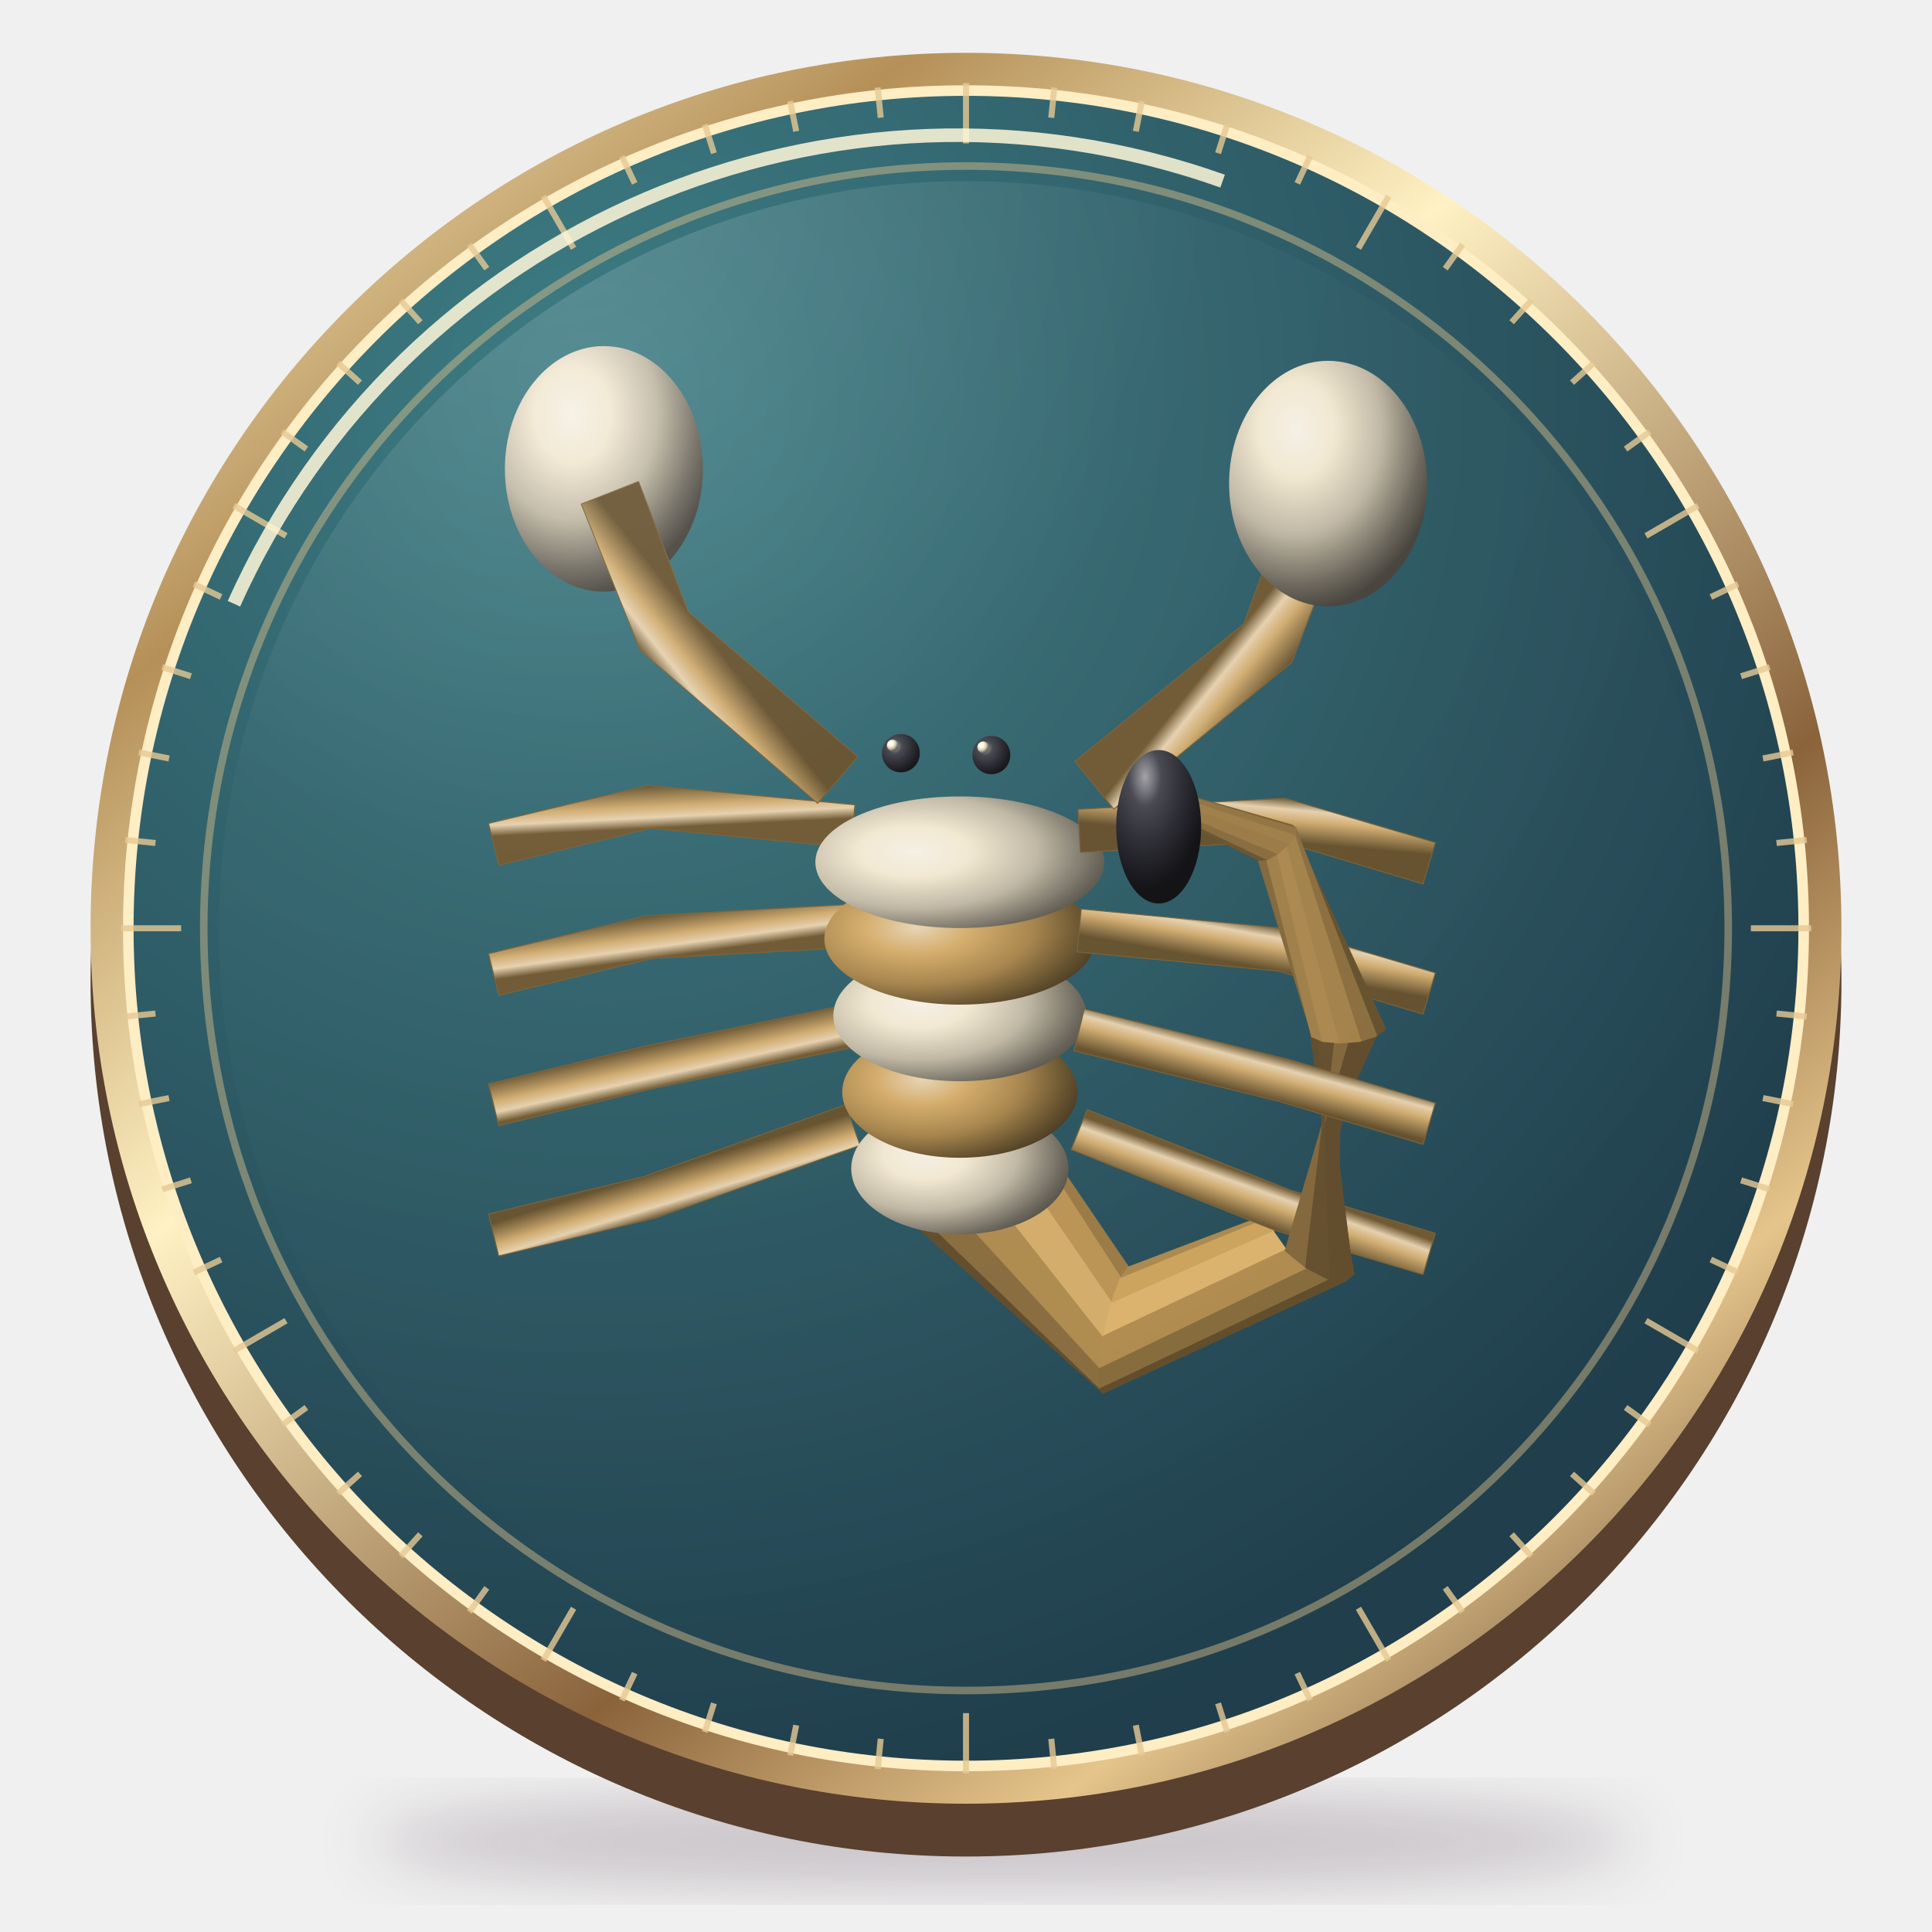
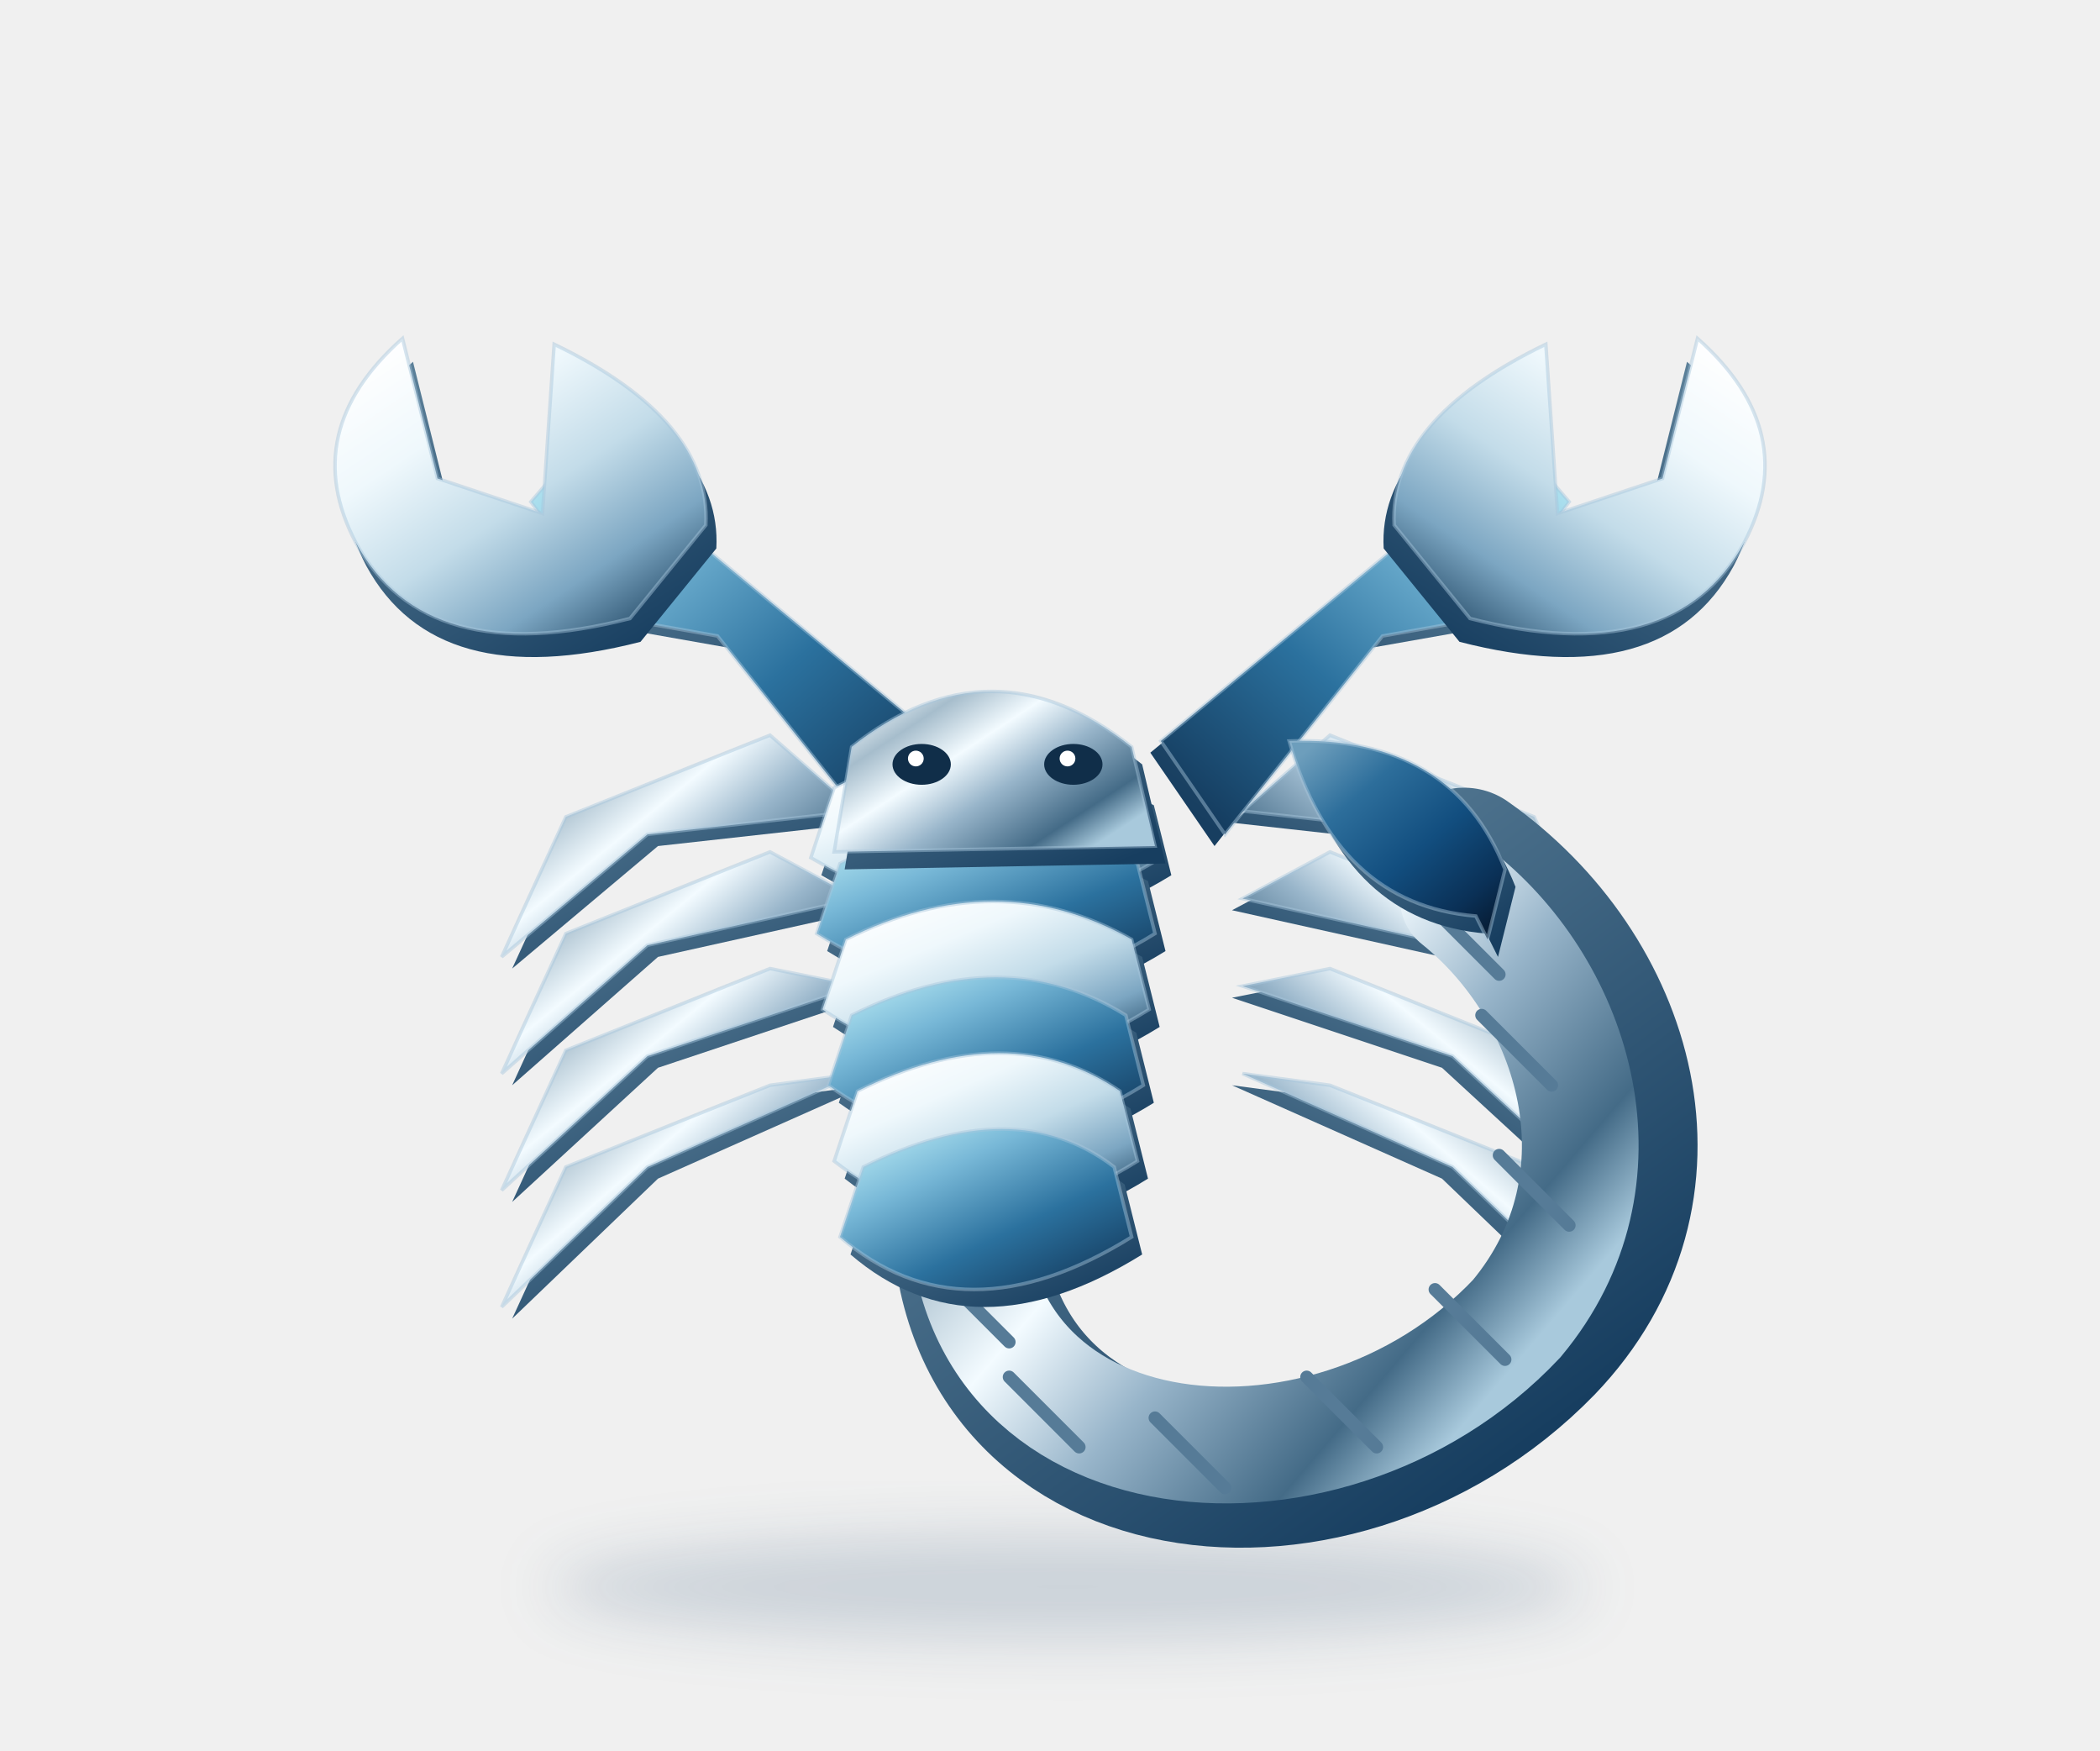
- <svg xmlns="http://www.w3.org/2000/svg" viewBox="0 0 256 256">
+ <svg xmlns="http://www.w3.org/2000/svg" viewBox="0 0 360 300" data-zodiac="skorpioni" data-art-version="fi-porcelain-1">
  <defs>
-     <linearGradient id="sculpt-skorpions-metal" x1=".1" y1="0" x2=".9" y2="1">
-       <stop stop-color="#f8e9bb" />
-       <stop offset=".18" stop-color="#b59058" />
-       <stop offset=".38" stop-color="#fff1c3" />
-       <stop offset=".67" stop-color="#8a633b" />
-       <stop offset=".83" stop-color="#e5c58b" />
-       <stop offset="1" stop-color="#5a402f" />
+     <linearGradient id="fi-skorpioni-ice" x1="12%" y1="4%" x2="86%" y2="92%">
+       <stop stop-color="#ffffff" />
+       <stop offset=".28" stop-color="#eff8fc" />
+       <stop offset=".56" stop-color="#c3dce9" />
+       <stop offset=".82" stop-color="#7ca6c2" />
+       <stop offset="1" stop-color="#365d7a" />
    </linearGradient>
-     <radialGradient id="sculpt-skorpions-face" cx=".28" cy=".18" r=".85">
-       <stop stop-color="#3d7c83" />
-       <stop offset="1" stop-color="#203e4c" />
-     </radialGradient>
-     <radialGradient id="sculpt-skorpions-glass" cx=".22" cy="0" r="1">
-       <stop stop-color="#fff" stop-opacity=".16" />
-       <stop offset=".45" stop-color="#fff" stop-opacity=".025" />
-       <stop offset="1" stop-color="#fff" stop-opacity="0" />
-     </radialGradient>
-     <filter id="sculpt-skorpions-blur">
-       <feGaussianBlur stdDeviation="4" />
+     <linearGradient id="fi-skorpioni-silver" x1="3%" y1="14%" x2="92%" y2="82%">
+       <stop stop-color="#f6fcff" />
+       <stop offset=".19" stop-color="#a6bdcc" />
+       <stop offset=".39" stop-color="#f3fbff" />
+       <stop offset=".60" stop-color="#98b5ca" />
+       <stop offset=".86" stop-color="#446b87" />
+       <stop offset="1" stop-color="#a8c9dc" />
+     </linearGradient>
+     <linearGradient id="fi-skorpioni-navy" x1="8%" y1="5%" x2="91%" y2="94%">
+       <stop stop-color="#6d9ebc" />
+       <stop offset=".27" stop-color="#2d6e9b" />
+       <stop offset=".59" stop-color="#124e7f" />
+       <stop offset=".87" stop-color="#0a3056" />
+       <stop offset="1" stop-color="#071f39" />
+     </linearGradient>
+     <linearGradient id="fi-skorpioni-blue" x1="8%" y1="0" x2="90%" y2="94%">
+       <stop stop-color="#bdedf6" />
+       <stop offset=".30" stop-color="#78b8d7" />
+       <stop offset=".65" stop-color="#2b719e" />
+       <stop offset="1" stop-color="#153d60" />
+     </linearGradient>
+     <linearGradient id="fi-skorpioni-water" x1="0" y1="0" x2="1" y2="1">
+       <stop stop-color="#d7f7ff" />
+       <stop offset=".42" stop-color="#8ccce5" />
+       <stop offset="1" stop-color="#216ba0" />
+     </linearGradient>
+     <linearGradient id="fi-skorpioni-frost">
+       <stop stop-color="#a5c6d9" stop-opacity="0" />
+       <stop offset="1" stop-color="#446e8d" stop-opacity=".50" />
+     </linearGradient>
+     <linearGradient id="fi-skorpioni-edge" x2=".8" y2="1">
+       <stop stop-color="#63879f" />
+       <stop offset="1" stop-color="#173e60" />
+     </linearGradient>
+     <filter id="fi-skorpioni-shadow" x="-35%" y="-50%" width="180%" height="230%">
+       <feGaussianBlur stdDeviation="5" />
    </filter>
  </defs>
-   <ellipse cx="133" cy="244" rx="84" ry="7" fill="#493345" opacity=".22" filter="url(#sculpt-skorpions-blur)" />
-   <circle cx="128" cy="130" r="116" fill="#59402f" />
-   <circle cx="128" cy="123" r="116" fill="url(#sculpt-skorpions-metal)" />
-   <circle cx="128" cy="123" r="111" fill="url(#sculpt-skorpions-face)" stroke="#ffedc4" stroke-width="1.4" />
-   <circle cx="128" cy="123" r="101" fill="none" stroke="#dfc18c" stroke-opacity=".45" />
-   <g fill="none" stroke="#e6c994" stroke-width=".8" opacity=".8">
-     <path d="M128.0 19.0L128.0 11.0" />
-     <path d="M139.3 15.6L139.7 11.6" />
-     <path d="M150.5 17.4L151.3 13.4" />
-     <path d="M161.4 20.3L162.6 16.5" />
-     <path d="M171.9 24.3L173.6 20.7" />
-     <path d="M180.0 32.9L184.0 26.0" />
-     <path d="M191.5 35.6L193.8 32.4" />
-     <path d="M200.3 42.7L202.9 39.8" />
-     <path d="M208.3 50.7L211.2 48.1" />
-     <path d="M215.4 59.5L218.6 57.2" />
-     <path d="M218.1 71.0L225.0 67.0" />
-     <path d="M226.7 79.1L230.3 77.4" />
-     <path d="M230.7 89.6L234.5 88.4" />
-     <path d="M233.6 100.5L237.6 99.7" />
-     <path d="M235.4 111.7L239.4 111.3" />
-     <path d="M232.0 123.0L240.0 123.0" />
-     <path d="M235.4 134.3L239.4 134.7" />
-     <path d="M233.6 145.5L237.6 146.3" />
-     <path d="M230.7 156.4L234.5 157.6" />
-     <path d="M226.7 166.9L230.3 168.6" />
-     <path d="M218.1 175.0L225.0 179.0" />
-     <path d="M215.4 186.5L218.6 188.8" />
-     <path d="M208.3 195.3L211.2 197.9" />
-     <path d="M200.3 203.3L202.9 206.2" />
-     <path d="M191.5 210.4L193.8 213.6" />
-     <path d="M180.0 213.1L184.0 220.0" />
-     <path d="M171.9 221.7L173.6 225.3" />
-     <path d="M161.4 225.7L162.6 229.5" />
-     <path d="M150.5 228.6L151.3 232.6" />
-     <path d="M139.3 230.4L139.7 234.4" />
-     <path d="M128.0 227.0L128.0 235.0" />
-     <path d="M116.7 230.4L116.3 234.4" />
-     <path d="M105.5 228.6L104.7 232.6" />
-     <path d="M94.6 225.7L93.4 229.5" />
-     <path d="M84.1 221.7L82.4 225.3" />
-     <path d="M76.0 213.1L72.0 220.0" />
-     <path d="M64.5 210.4L62.2 213.6" />
-     <path d="M55.7 203.3L53.1 206.2" />
-     <path d="M47.7 195.3L44.8 197.9" />
-     <path d="M40.6 186.5L37.4 188.8" />
-     <path d="M37.9 175.0L31.0 179.0" />
-     <path d="M29.3 166.9L25.7 168.6" />
-     <path d="M25.3 156.4L21.5 157.6" />
-     <path d="M22.4 145.5L18.4 146.3" />
-     <path d="M20.6 134.3L16.6 134.7" />
-     <path d="M24.0 123.0L16.0 123.0" />
-     <path d="M20.6 111.7L16.6 111.3" />
-     <path d="M22.4 100.5L18.4 99.7" />
-     <path d="M25.3 89.6L21.5 88.4" />
-     <path d="M29.3 79.1L25.7 77.4" />
-     <path d="M37.9 71.0L31.0 67.0" />
-     <path d="M40.6 59.5L37.4 57.2" />
-     <path d="M47.7 50.7L44.8 48.1" />
-     <path d="M55.7 42.7L53.1 39.8" />
-     <path d="M64.5 35.6L62.2 32.4" />
-     <path d="M76.0 32.9L72.0 26.0" />
-     <path d="M84.1 24.3L82.4 20.7" />
-     <path d="M94.6 20.3L93.4 16.5" />
-     <path d="M105.5 17.4L104.7 13.4" />
-     <path d="M116.7 15.6L116.3 11.6" />
+   <ellipse cx="183" cy="272" rx="89" ry="9" fill="#254e72" opacity=".18" filter="url(#fi-skorpioni-shadow)" />
+   <g>
+     <g>
+       <g>
+         <path d="M147 139l-36 4-25 21 11-24 35-14Z" fill="url(#fi-skorpioni-edge)" transform="translate(1.8 2)" />
+         <path d="M147 139l-36 4-25 21 11-24 35-14Z" fill="url(#fi-skorpioni-silver)" stroke="#a8c6dc" stroke-opacity=".45" stroke-width=".6" />
+       </g>
+       <g>
+         <path d="M147 154l-36 8-25 22 11-24 35-14Z" fill="url(#fi-skorpioni-edge)" transform="translate(1.8 2)" />
+         <path d="M147 154l-36 8-25 22 11-24 35-14Z" fill="url(#fi-skorpioni-silver)" stroke="#a8c6dc" stroke-opacity=".45" stroke-width=".6" />
+       </g>
+       <g>
+         <path d="M147 169l-36 12-25 23 11-24 35-14Z" fill="url(#fi-skorpioni-edge)" transform="translate(1.8 2)" />
+         <path d="M147 169l-36 12-25 23 11-24 35-14Z" fill="url(#fi-skorpioni-silver)" stroke="#a8c6dc" stroke-opacity=".45" stroke-width=".6" />
+       </g>
+       <g>
+         <path d="M147 184l-36 16-25 24 11-24 35-14Z" fill="url(#fi-skorpioni-edge)" transform="translate(1.8 2)" />
+         <path d="M147 184l-36 16-25 24 11-24 35-14Z" fill="url(#fi-skorpioni-silver)" stroke="#a8c6dc" stroke-opacity=".45" stroke-width=".6" />
+       </g>
+       <g>
+         <path d="M150 143l-27-34-17-3-15-20 12-14 18 22 40 33Z" fill="url(#fi-skorpioni-edge)" transform="translate(1.8 2)" />
+         <path d="M150 143l-27-34-17-3-15-20 12-14 18 22 40 33Z" fill="url(#fi-skorpioni-blue)" stroke="#a8c6dc" stroke-opacity=".45" stroke-width=".6" />
+       </g>
+       <g>
+         <path d="M108 106q-35 9-47-13-10-19 8-35l6 24 18 6 2-29q27 13 26 31Z" fill="url(#fi-skorpioni-edge)" transform="translate(1.8 4)" />
+         <path d="M108 106q-35 9-47-13-10-19 8-35l6 24 18 6 2-29q27 13 26 31Z" fill="url(#fi-skorpioni-ice)" stroke="#a8c6dc" stroke-opacity=".45" stroke-width=".6" />
+       </g>
+     </g>
+     <g transform="translate(360 0) scale(-1 1)">
+       <g>
+         <path d="M147 139l-36 4-25 21 11-24 35-14Z" fill="url(#fi-skorpioni-edge)" transform="translate(1.8 2)" />
+         <path d="M147 139l-36 4-25 21 11-24 35-14Z" fill="url(#fi-skorpioni-silver)" stroke="#a8c6dc" stroke-opacity=".45" stroke-width=".6" />
+       </g>
+       <g>
+         <path d="M147 154l-36 8-25 22 11-24 35-14Z" fill="url(#fi-skorpioni-edge)" transform="translate(1.8 2)" />
+         <path d="M147 154l-36 8-25 22 11-24 35-14Z" fill="url(#fi-skorpioni-silver)" stroke="#a8c6dc" stroke-opacity=".45" stroke-width=".6" />
+       </g>
+       <g>
+         <path d="M147 169l-36 12-25 23 11-24 35-14Z" fill="url(#fi-skorpioni-edge)" transform="translate(1.8 2)" />
+         <path d="M147 169l-36 12-25 23 11-24 35-14Z" fill="url(#fi-skorpioni-silver)" stroke="#a8c6dc" stroke-opacity=".45" stroke-width=".6" />
+       </g>
+       <g>
+         <path d="M147 184l-36 16-25 24 11-24 35-14Z" fill="url(#fi-skorpioni-edge)" transform="translate(1.8 2)" />
+         <path d="M147 184l-36 16-25 24 11-24 35-14Z" fill="url(#fi-skorpioni-silver)" stroke="#a8c6dc" stroke-opacity=".45" stroke-width=".6" />
+       </g>
+       <g>
+         <path d="M150 143l-27-34-17-3-15-20 12-14 18 22 40 33Z" fill="url(#fi-skorpioni-edge)" transform="translate(1.8 2)" />
+         <path d="M150 143l-27-34-17-3-15-20 12-14 18 22 40 33Z" fill="url(#fi-skorpioni-blue)" stroke="#a8c6dc" stroke-opacity=".45" stroke-width=".6" />
+       </g>
+       <g>
+         <path d="M108 106q-35 9-47-13-10-19 8-35l6 24 18 6 2-29q27 13 26 31Z" fill="url(#fi-skorpioni-edge)" transform="translate(1.8 4)" />
+         <path d="M108 106q-35 9-47-13-10-19 8-35l6 24 18 6 2-29q27 13 26 31Z" fill="url(#fi-skorpioni-ice)" stroke="#a8c6dc" stroke-opacity=".45" stroke-width=".6" />
+       </g>
+     </g>
+     <path d="M166 202C162 258 228 267 264 230c25-26 14-63-13-82" fill="none" stroke="url(#fi-skorpioni-edge)" stroke-width="26" stroke-linecap="round" />
+     <path d="M166 202C162 254 227 261 260 226c20-24 10-56-10-72" fill="none" stroke="url(#fi-skorpioni-silver)" stroke-width="20" stroke-linecap="round" />
+     <path d="M161 218l12 12" fill="none" stroke="#567b97" stroke-width="2.2" stroke-linecap="round" stroke-linejoin="round" />
+     <path d="M173 236l12 12" fill="none" stroke="#567b97" stroke-width="2.2" stroke-linecap="round" stroke-linejoin="round" />
+     <path d="M198 243l12 12" fill="none" stroke="#567b97" stroke-width="2.2" stroke-linecap="round" stroke-linejoin="round" />
+     <path d="M224 236l12 12" fill="none" stroke="#567b97" stroke-width="2.2" stroke-linecap="round" stroke-linejoin="round" />
+     <path d="M246 221l12 12" fill="none" stroke="#567b97" stroke-width="2.2" stroke-linecap="round" stroke-linejoin="round" />
+     <path d="M257 198l12 12" fill="none" stroke="#567b97" stroke-width="2.2" stroke-linecap="round" stroke-linejoin="round" />
+     <path d="M254 174l12 12" fill="none" stroke="#567b97" stroke-width="2.2" stroke-linecap="round" stroke-linejoin="round" />
+     <path d="M245 155l12 12" fill="none" stroke="#567b97" stroke-width="2.2" stroke-linecap="round" stroke-linejoin="round" />
+     <g>
+       <path d="M253 157q-24-2-32-30 28-1 37 22l-3 12Z" fill="url(#fi-skorpioni-edge)" transform="translate(1.8 3)" />
+       <path d="M253 157q-24-2-32-30 28-1 37 22l-3 12Z" fill="url(#fi-skorpioni-navy)" stroke="#a8c6dc" stroke-opacity=".45" stroke-width=".6" />
+     </g>
+     <g>
+       <path d="M143 135q26-13 53 0l3 12q-29 18-60 0Z" fill="url(#fi-skorpioni-edge)" transform="translate(1.8 3)" />
+       <path d="M143 135q26-13 53 0l3 12q-29 18-60 0Z" fill="url(#fi-skorpioni-ice)" stroke="#a8c6dc" stroke-opacity=".45" stroke-width=".6" />
+     </g>
+     <g>
+       <path d="M144 148q26-13 51 0l3 12q-29 18-58 0Z" fill="url(#fi-skorpioni-edge)" transform="translate(1.8 3)" />
+       <path d="M144 148q26-13 51 0l3 12q-29 18-58 0Z" fill="url(#fi-skorpioni-blue)" stroke="#a8c6dc" stroke-opacity=".45" stroke-width=".6" />
+     </g>
+     <g>
+       <path d="M145 161q26-13 49 0l3 12q-29 18-56 0Z" fill="url(#fi-skorpioni-edge)" transform="translate(1.8 3)" />
+       <path d="M145 161q26-13 49 0l3 12q-29 18-56 0Z" fill="url(#fi-skorpioni-ice)" stroke="#a8c6dc" stroke-opacity=".45" stroke-width=".6" />
+     </g>
+     <g>
+       <path d="M146 174q26-13 47 0l3 12q-29 18-54 0Z" fill="url(#fi-skorpioni-edge)" transform="translate(1.8 3)" />
+       <path d="M146 174q26-13 47 0l3 12q-29 18-54 0Z" fill="url(#fi-skorpioni-blue)" stroke="#a8c6dc" stroke-opacity=".45" stroke-width=".6" />
+     </g>
+     <g>
+       <path d="M147 187q26-13 45 0l3 12q-29 18-52 0Z" fill="url(#fi-skorpioni-edge)" transform="translate(1.8 3)" />
+       <path d="M147 187q26-13 45 0l3 12q-29 18-52 0Z" fill="url(#fi-skorpioni-ice)" stroke="#a8c6dc" stroke-opacity=".45" stroke-width=".6" />
+     </g>
+     <g>
+       <path d="M148 200q26-13 43 0l3 12q-29 18-50 0Z" fill="url(#fi-skorpioni-edge)" transform="translate(1.8 3)" />
+       <path d="M148 200q26-13 43 0l3 12q-29 18-50 0Z" fill="url(#fi-skorpioni-blue)" stroke="#a8c6dc" stroke-opacity=".45" stroke-width=".6" />
+     </g>
+     <g>
+       <path d="M146 128q24-19 48 0l4 17-55 1Z" fill="url(#fi-skorpioni-edge)" transform="translate(1.8 3)" />
+       <path d="M146 128q24-19 48 0l4 17-55 1Z" fill="url(#fi-skorpioni-silver)" stroke="#a8c6dc" stroke-opacity=".45" stroke-width=".6" />
+     </g>
+     <ellipse cx="158" cy="131" rx="5" ry="3.5" fill="#102e49" />
+     <circle cx="157" cy="130" r="1.35" fill="#fff" />
+     <ellipse cx="184" cy="131" rx="5" ry="3.5" fill="#102e49" />
+     <circle cx="183" cy="130" r="1.35" fill="#fff" />
  </g>
-   <g>
-     <defs>
-       <radialGradient id="skorpions-surface-0" gradientUnits="userSpaceOnUse" cx="75.82" cy="56.28" r="19.42" gradientTransform="translate(0 -14.8785) scale(1 1.239456)">
-         <stop stop-color="#f5f0e5" />
-         <stop offset=".26" stop-color="#f2e8d1" />
-         <stop offset=".58" stop-color="#bfb7a3" />
-         <stop offset=".85" stop-color="#6e695e" />
-         <stop offset="1" stop-color="#46433c" />
-       </radialGradient>
-       <radialGradient id="skorpions-surface-1" gradientUnits="userSpaceOnUse" cx="171.78" cy="58.22" r="19.42" gradientTransform="translate(0 -15.34356) scale(1 1.239456)">
-         <stop stop-color="#f5f0e5" />
-         <stop offset=".26" stop-color="#f2e8d1" />
-         <stop offset=".58" stop-color="#bfb7a3" />
-         <stop offset=".85" stop-color="#6e695e" />
-         <stop offset="1" stop-color="#46433c" />
-       </radialGradient>
-       <radialGradient id="skorpions-surface-2" gradientUnits="userSpaceOnUse" cx="121.06" cy="111.11" r="28.34" gradientTransform="translate(0 62.23514) scale(1 0.455273)">
-         <stop stop-color="#f5f0e5" />
-         <stop offset=".26" stop-color="#f2e8d1" />
-         <stop offset=".58" stop-color="#bfb7a3" />
-         <stop offset=".85" stop-color="#6e695e" />
-         <stop offset="1" stop-color="#46433c" />
-       </radialGradient>
-       <radialGradient id="skorpions-surface-3" gradientUnits="userSpaceOnUse" cx="121.44" cy="121.26" r="26.58" gradientTransform="translate(0 64.02047) scale(1 0.4853627)">
-         <stop stop-color="#e7d4b4" />
-         <stop offset=".26" stop-color="#d4ad6c" />
-         <stop offset=".58" stop-color="#a6844b" />
-         <stop offset=".85" stop-color="#5f4c2b" />
-         <stop offset="1" stop-color="#3d301c" />
-       </radialGradient>
-       <radialGradient id="skorpions-surface-4" gradientUnits="userSpaceOnUse" cx="121.82" cy="131.41" r="24.82" gradientTransform="translate(0 64.62646) scale(1 0.5196781)">
-         <stop stop-color="#f5f0e5" />
-         <stop offset=".26" stop-color="#f2e8d1" />
-         <stop offset=".58" stop-color="#bfb7a3" />
-         <stop offset=".85" stop-color="#6e695e" />
-         <stop offset="1" stop-color="#46433c" />
-       </radialGradient>
-       <radialGradient id="skorpions-surface-5" gradientUnits="userSpaceOnUse" cx="122.20" cy="141.56" r="23.07" gradientTransform="translate(0 63.78781) scale(1 0.5591638)">
-         <stop stop-color="#e7d4b4" />
-         <stop offset=".26" stop-color="#d4ad6c" />
-         <stop offset=".58" stop-color="#a6844b" />
-         <stop offset=".85" stop-color="#5f4c2b" />
-         <stop offset="1" stop-color="#3d301c" />
-       </radialGradient>
-       <radialGradient id="skorpions-surface-6" gradientUnits="userSpaceOnUse" cx="122.58" cy="151.71" r="21.32" gradientTransform="translate(0 61.15453) scale(1 0.6050631)">
-         <stop stop-color="#f5f0e5" />
-         <stop offset=".26" stop-color="#f2e8d1" />
-         <stop offset=".58" stop-color="#bfb7a3" />
-         <stop offset=".85" stop-color="#6e695e" />
-         <stop offset="1" stop-color="#46433c" />
-       </radialGradient>
-       <radialGradient id="skorpions-surface-7" gradientUnits="userSpaceOnUse" cx="151.73" cy="105.89" r="8.33" gradientTransform="translate(0 -88.25198) scale(1 1.805593)">
-         <stop stop-color="#a2a2a6" />
-         <stop offset=".26" stop-color="#46464f" />
-         <stop offset=".58" stop-color="#2b2b33" />
-         <stop offset=".85" stop-color="#18181d" />
-         <stop offset="1" stop-color="#101013" />
-       </radialGradient>
-       <radialGradient id="skorpions-surface-8" gradientUnits="userSpaceOnUse" cx="118.56" cy="98.89" r="3.72" gradientTransform="translate(0 -1.064362) scale(1 1.010665)">
-         <stop stop-color="#a2a2a6" />
-         <stop offset=".26" stop-color="#46464f" />
-         <stop offset=".58" stop-color="#2b2b33" />
-         <stop offset=".85" stop-color="#18181d" />
-         <stop offset="1" stop-color="#101013" />
-       </radialGradient>
-       <radialGradient id="skorpions-surface-9" gradientUnits="userSpaceOnUse" cx="118.02" cy="98.49" r="1.12" gradientTransform="translate(0 -0.9646733) scale(1 1.009767)">
-         <stop stop-color="#fffbf0" />
-         <stop offset=".26" stop-color="#ffffe7" />
-         <stop offset=".58" stop-color="#d1cbb6" />
-         <stop offset=".85" stop-color="#787468" />
-         <stop offset="1" stop-color="#4d4a43" />
-       </radialGradient>
-       <radialGradient id="skorpions-surface-10" gradientUnits="userSpaceOnUse" cx="130.56" cy="99.13" r="3.72" gradientTransform="translate(0 -1.066951) scale(1 1.010665)">
-         <stop stop-color="#a2a2a6" />
-         <stop offset=".26" stop-color="#46464f" />
-         <stop offset=".58" stop-color="#2b2b33" />
-         <stop offset=".85" stop-color="#18181d" />
-         <stop offset="1" stop-color="#101013" />
-       </radialGradient>
-       <radialGradient id="skorpions-surface-11" gradientUnits="userSpaceOnUse" cx="130.02" cy="98.74" r="1.12" gradientTransform="translate(0 -0.9670444) scale(1 1.009767)">
-         <stop stop-color="#fffbf0" />
-         <stop offset=".26" stop-color="#ffffe7" />
-         <stop offset=".58" stop-color="#d1cbb6" />
-         <stop offset=".85" stop-color="#787468" />
-         <stop offset="1" stop-color="#4d4a43" />
-       </radialGradient>
-       <linearGradient id="skorpions-tube-0" gradientUnits="userSpaceOnUse" x1="86.85" y1="161.403" x2="85.178" y2="155.941">
-         <stop stop-color="#6f5933" />
-         <stop offset=".25" stop-color="#e5d0ae" />
-         <stop offset=".50" stop-color="#d0ac70" />
-         <stop offset="1" stop-color="#65512e" />
-       </linearGradient>
-       <linearGradient id="skorpions-tube-1" gradientUnits="userSpaceOnUse" x1="86.63" y1="144.207" x2="85.398" y2="138.63">
-         <stop stop-color="#6f5933" />
-         <stop offset=".25" stop-color="#e5d0ae" />
-         <stop offset=".50" stop-color="#d0ac70" />
-         <stop offset="1" stop-color="#65512e" />
-       </linearGradient>
-       <linearGradient id="skorpions-tube-2" gradientUnits="userSpaceOnUse" x1="86.398" y1="126.995" x2="85.63" y2="121.335">
-         <stop stop-color="#6f5933" />
-         <stop offset=".25" stop-color="#e5d0ae" />
-         <stop offset=".50" stop-color="#d0ac70" />
-         <stop offset="1" stop-color="#65512e" />
-       </linearGradient>
-       <linearGradient id="skorpions-tube-3" gradientUnits="userSpaceOnUse" x1="86.157" y1="109.764" x2="85.871" y2="104.059">
-         <stop stop-color="#6f5933" />
-         <stop offset=".25" stop-color="#e5d0ae" />
-         <stop offset=".50" stop-color="#d0ac70" />
-         <stop offset="1" stop-color="#65512e" />
-       </linearGradient>
-       <linearGradient id="skorpions-tube-4" gradientUnits="userSpaceOnUse" x1="84.817" y1="86.145" x2="91.21" y2="81.074">
-         <stop stop-color="#6f5933" />
-         <stop offset=".25" stop-color="#e5d0ae" />
-         <stop offset=".50" stop-color="#d0ac70" />
-         <stop offset="1" stop-color="#65512e" />
-       </linearGradient>
-       <linearGradient id="skorpions-tube-5" gradientUnits="userSpaceOnUse" x1="170.942" y1="157.68" x2="169.03" y2="163.063">
-         <stop stop-color="#6f5933" />
-         <stop offset=".25" stop-color="#e5d0ae" />
-         <stop offset=".50" stop-color="#d0ac70" />
-         <stop offset="1" stop-color="#65512e" />
-       </linearGradient>
-       <linearGradient id="skorpions-tube-6" gradientUnits="userSpaceOnUse" x1="170.725" y1="140.359" x2="169.248" y2="145.877">
-         <stop stop-color="#6f5933" />
-         <stop offset=".25" stop-color="#e5d0ae" />
-         <stop offset=".50" stop-color="#d0ac70" />
-         <stop offset="1" stop-color="#65512e" />
-       </linearGradient>
-       <linearGradient id="skorpions-tube-7" gradientUnits="userSpaceOnUse" x1="170.492" y1="123.054" x2="169.48" y2="128.675">
-         <stop stop-color="#6f5933" />
-         <stop offset=".25" stop-color="#e5d0ae" />
-         <stop offset=".50" stop-color="#d0ac70" />
-         <stop offset="1" stop-color="#65512e" />
-       </linearGradient>
-       <linearGradient id="skorpions-tube-8" gradientUnits="userSpaceOnUse" x1="170.249" y1="105.767" x2="169.723" y2="111.455">
-         <stop stop-color="#6f5933" />
-         <stop offset=".25" stop-color="#e5d0ae" />
-         <stop offset=".50" stop-color="#d0ac70" />
-         <stop offset="1" stop-color="#65512e" />
-       </linearGradient>
-       <linearGradient id="skorpions-tube-9" gradientUnits="userSpaceOnUse" x1="164.814" y1="82.663" x2="171.16" y2="87.793">
-         <stop stop-color="#6f5933" />
-         <stop offset=".25" stop-color="#e5d0ae" />
-         <stop offset=".50" stop-color="#d0ac70" />
-         <stop offset="1" stop-color="#65512e" />
-       </linearGradient>
-     </defs>
-     <path d="M113.96 151.76L86.85 161.40L66.08 166.42L64.74 160.86L85.18 155.94L112.05 146.38Z" fill="url(#skorpions-tube-0)" stroke="#796137" stroke-width=".13" stroke-linejoin="round" />
-     <path d="M113.58 138.67L86.63 144.21L66.08 149.16L64.74 143.61L85.40 138.63L112.43 133.08Z" fill="url(#skorpions-tube-1)" stroke="#796137" stroke-width=".13" stroke-linejoin="round" />
-     <path d="M113.16 125.53L86.40 127.00L66.08 131.91L64.74 126.36L85.63 121.34L112.85 119.83Z" fill="url(#skorpions-tube-2)" stroke="#796137" stroke-width=".13" stroke-linejoin="round" />
-     <polygon fill="#614d2c" stroke="#614d2c" stroke-width=".32" stroke-linejoin="round" points="122.7,161.6 145.7,183.8 146.2,184.5 121.1,162.1" />
-     <polygon fill="#aa874d" stroke="#aa874d" stroke-width=".32" stroke-linejoin="round" points="129.8,156.2 125.9,159.5 122.7,161.6 121.1,162.1 121.5,160.6 123.8,157.7 127.4,154.2 131.3,150.8 134.5,148.7 136.1,148.3 135.7,149.7 133.4,152.6" />
-     <polygon fill="#9a7a46" stroke="#9a7a46" stroke-width=".32" stroke-linejoin="round" points="136.1,148.3 149.5,168.0 148.5,169.5 135.7,149.7" />
-     <path d="M112.73 112.33L86.16 109.76L66.08 114.66L64.74 109.10L85.87 104.06L113.28 106.64Z" fill="url(#skorpions-tube-3)" stroke="#796137" stroke-width=".13" stroke-linejoin="round" />
-     <ellipse cx="80.02" cy="62.13" rx="13.12" ry="16.27" fill="url(#skorpions-surface-0)" />
-     <polygon fill="#ab894e" stroke="#ab894e" stroke-width=".32" stroke-linejoin="round" points="149.5,168.0 169.3,160.5 168.3,161.4 148.5,169.5" />
-     <path d="M108.35 106.45L84.82 86.15L77.02 66.79L84.61 63.81L91.21 81.07L113.66 100.26Z" fill="url(#skorpions-tube-4)" stroke="#796137" stroke-width=".13" stroke-linejoin="round" />
-     <polygon fill="#614d2c" stroke="#614d2c" stroke-width=".32" stroke-linejoin="round" points="145.7,183.8 176.0,169.4 178.2,169.7 146.2,184.5" />
-     <polygon fill="#896d3f" stroke="#896d3f" stroke-width=".32" stroke-linejoin="round" points="125.9,159.5 145.7,181.1 145.7,183.8 122.7,161.6" />
-     <polygon fill="#ba9455" stroke="#ba9455" stroke-width=".32" stroke-linejoin="round" points="135.7,149.7 148.5,169.5 147.3,172.8 133.4,152.6" />
-     <polygon fill="#cca35d" stroke="#cca35d" stroke-width=".32" stroke-linejoin="round" points="148.5,169.5 168.3,161.4 168.7,163.3 147.3,172.8" />
-     <polygon fill="#ae8b4f" stroke="#ae8b4f" stroke-width=".32" stroke-linejoin="round" points="129.8,156.2 146.3,177.1 145.7,181.1 125.9,159.5" />
-     <polygon fill="#d3ac6a" stroke="#d3ac6a" stroke-width=".32" stroke-linejoin="round" points="133.4,152.6 147.3,172.8 146.3,177.1 129.8,156.2" />
-     <polygon fill="#876b3d" stroke="#876b3d" stroke-width=".32" stroke-linejoin="round" points="145.7,181.1 173.1,167.9 176.0,169.4 145.7,183.8" />
-     <ellipse cx="127.19" cy="154.85" rx="14.40" ry="8.71" fill="url(#skorpions-surface-6)" />
-     <polygon fill="#dbb26e" stroke="#dbb26e" stroke-width=".32" stroke-linejoin="round" points="147.3,172.8 168.7,163.3 170.4,165.7 146.3,177.1" />
-     <polygon fill="#b08c50" stroke="#b08c50" stroke-width=".32" stroke-linejoin="round" points="146.3,177.1 170.4,165.7 173.1,167.9 145.7,181.1" />
-     <ellipse cx="127.19" cy="144.70" rx="15.59" ry="8.71" fill="url(#skorpions-surface-5)" />
-     <ellipse cx="127.19" cy="134.55" rx="16.77" ry="8.72" fill="url(#skorpions-surface-4)" />
-     <ellipse cx="127.19" cy="124.40" rx="17.96" ry="8.72" fill="url(#skorpions-surface-3)" />
-     <ellipse cx="127.19" cy="114.25" rx="19.15" ry="8.72" fill="url(#skorpions-surface-2)" />
-     <polygon fill="#614d2c" stroke="#614d2c" stroke-width=".32" stroke-linejoin="round" points="174.5,162.3 180.2,137.9 182.3,137.2 171.6,160.8" />
-     <polygon fill="#614d2c" stroke="#614d2c" stroke-width=".32" stroke-linejoin="round" points="177.2,164.5 177.6,138.1 180.2,137.9 174.5,162.3" />
-     <path d="M144.05 147.02L170.94 157.68L190.19 163.41L188.56 168.89L169.03 163.06L141.94 152.33Z" fill="url(#skorpions-tube-5)" stroke="#796137" stroke-width=".13" stroke-linejoin="round" />
-     <polygon fill="#614d2c" stroke="#614d2c" stroke-width=".32" stroke-linejoin="round" points="178.9,166.9 175.3,137.9 177.6,138.1 177.2,164.5" />
-     <polygon fill="#614d2c" stroke="#614d2c" stroke-width=".32" stroke-linejoin="round" points="179.3,168.8 173.9,137.3 175.3,137.9 178.9,166.9" />
-     <polygon fill="#614d2c" stroke="#614d2c" stroke-width=".32" stroke-linejoin="round" points="178.2,169.7 173.7,136.5 173.9,137.3 179.3,168.8" />
-     <polygon fill="#614d2c" stroke="#614d2c" stroke-width=".32" stroke-linejoin="round" points="176.0,169.4 174.8,135.6 173.7,136.5 178.2,169.7" />
-     <polygon fill="#83683c" stroke="#83683c" stroke-width=".32" stroke-linejoin="round" points="170.4,165.7 179.5,134.7 177.0,134.9 173.1,167.9" />
-     <polygon fill="#64502e" stroke="#64502e" stroke-width=".32" stroke-linejoin="round" points="173.1,167.9 177.0,134.9 174.8,135.6 176.0,169.4" />
-     <path d="M143.68 133.71L170.72 140.36L190.19 146.16L188.56 151.63L169.25 145.88L142.31 139.26Z" fill="url(#skorpions-tube-6)" stroke="#796137" stroke-width=".13" stroke-linejoin="round" />
-     <path d="M143.27 120.45L170.49 123.05L190.19 128.91L188.56 134.38L169.48 128.68L142.72 126.13Z" fill="url(#skorpions-tube-7)" stroke="#796137" stroke-width=".13" stroke-linejoin="round" />
-     <path d="M142.84 107.24L170.25 105.77L190.19 111.65L188.56 117.13L169.72 111.46L143.15 112.95Z" fill="url(#skorpions-tube-8)" stroke="#796137" stroke-width=".13" stroke-linejoin="round" />
-     <path d="M142.41 100.89L164.81 82.66L170.96 65.76L178.60 68.64L171.16 87.79L147.58 107.20Z" fill="url(#skorpions-tube-9)" stroke="#796137" stroke-width=".13" stroke-linejoin="round" />
-     <ellipse cx="119.37" cy="99.80" rx="2.51" ry="2.54" fill="url(#skorpions-surface-8)" />
-     <ellipse cx="118.27" cy="98.77" rx="0.76" ry="0.76" fill="url(#skorpions-surface-9)" />
-     <ellipse cx="175.98" cy="64.08" rx="13.12" ry="16.27" fill="url(#skorpions-surface-1)" />
-     <polygon fill="#83693c" stroke="#83693c" stroke-width=".32" stroke-linejoin="round" points="173.7,136.5 166.8,113.9 167.9,113.8 173.9,137.3" />
-     <polygon fill="#66512e" stroke="#66512e" stroke-width=".32" stroke-linejoin="round" points="182.3,137.2 171.6,109.8 171.1,109.4 183.5,136.3" />
-     <ellipse cx="131.36" cy="100.05" rx="2.51" ry="2.54" fill="url(#skorpions-surface-10)" />
-     <ellipse cx="130.26" cy="99.01" rx="0.76" ry="0.76" fill="url(#skorpions-surface-11)" />
-     <polygon fill="#a08049" stroke="#a08049" stroke-width=".32" stroke-linejoin="round" points="173.9,137.3 167.9,113.8 169.3,113.0 175.3,137.9" />
-     <polygon fill="#8b6e3f" stroke="#8b6e3f" stroke-width=".32" stroke-linejoin="round" points="180.2,137.9 171.5,110.8 171.6,109.8 182.3,137.2" />
-     <polygon fill="#ab884e" stroke="#ab884e" stroke-width=".32" stroke-linejoin="round" points="175.3,137.9 169.3,113.0 170.6,111.9 177.6,138.1" />
-     <polygon fill="#a3824a" stroke="#a3824a" stroke-width=".32" stroke-linejoin="round" points="177.6,138.1 170.6,111.9 171.5,110.8 180.2,137.9" />
-     <polygon fill="#786037" stroke="#786037" stroke-width=".32" stroke-linejoin="round" points="171.6,109.8 155.7,105.1 155.4,104.9 171.1,109.4" />
-     <polygon fill="#614d2c" stroke="#614d2c" stroke-width=".32" stroke-linejoin="round" points="166.3,113.5 154.2,107.5 154.5,107.8 166.8,113.9" />
-     <polygon fill="#927442" stroke="#927442" stroke-width=".32" stroke-linejoin="round" points="171.5,110.8 155.8,105.7 155.7,105.1 171.6,109.8" />
-     <polygon fill="#6a5430" stroke="#6a5430" stroke-width=".32" stroke-linejoin="round" points="166.8,113.9 154.5,107.8 154.9,107.6 167.9,113.8" />
-     <polygon fill="#9e7e48" stroke="#9e7e48" stroke-width=".32" stroke-linejoin="round" points="170.6,111.9 155.7,106.5 155.8,105.7 171.5,110.8" />
-     <polygon fill="#876c3e" stroke="#876c3e" stroke-width=".32" stroke-linejoin="round" points="167.9,113.8 154.9,107.6 155.3,107.2 169.3,113.0" />
-     <polygon fill="#9a7b46" stroke="#9a7b46" stroke-width=".32" stroke-linejoin="round" points="169.3,113.0 155.3,107.2 155.7,106.5 170.6,111.9" />
-     <polygon fill="#b89354" stroke="#b89354" stroke-width=".32" stroke-linejoin="round" points="154.2,106.2 154.1,106.9 154.2,107.5 154.5,107.8 154.9,107.6 155.3,107.2 155.7,106.5 155.8,105.7 155.7,105.1 155.4,104.9 155.0,105.0 154.5,105.5" />
-     <ellipse cx="153.53" cy="109.55" rx="5.63" ry="10.17" fill="url(#skorpions-surface-7)" />
-   </g>
-   <circle cx="128" cy="123" r="99" fill="url(#sculpt-skorpions-glass)" />
-   <path d="M31 80A105 105 0 0 1 162 24" fill="none" stroke="#fff8d9" stroke-width="1.8" opacity=".85" />
</svg>
